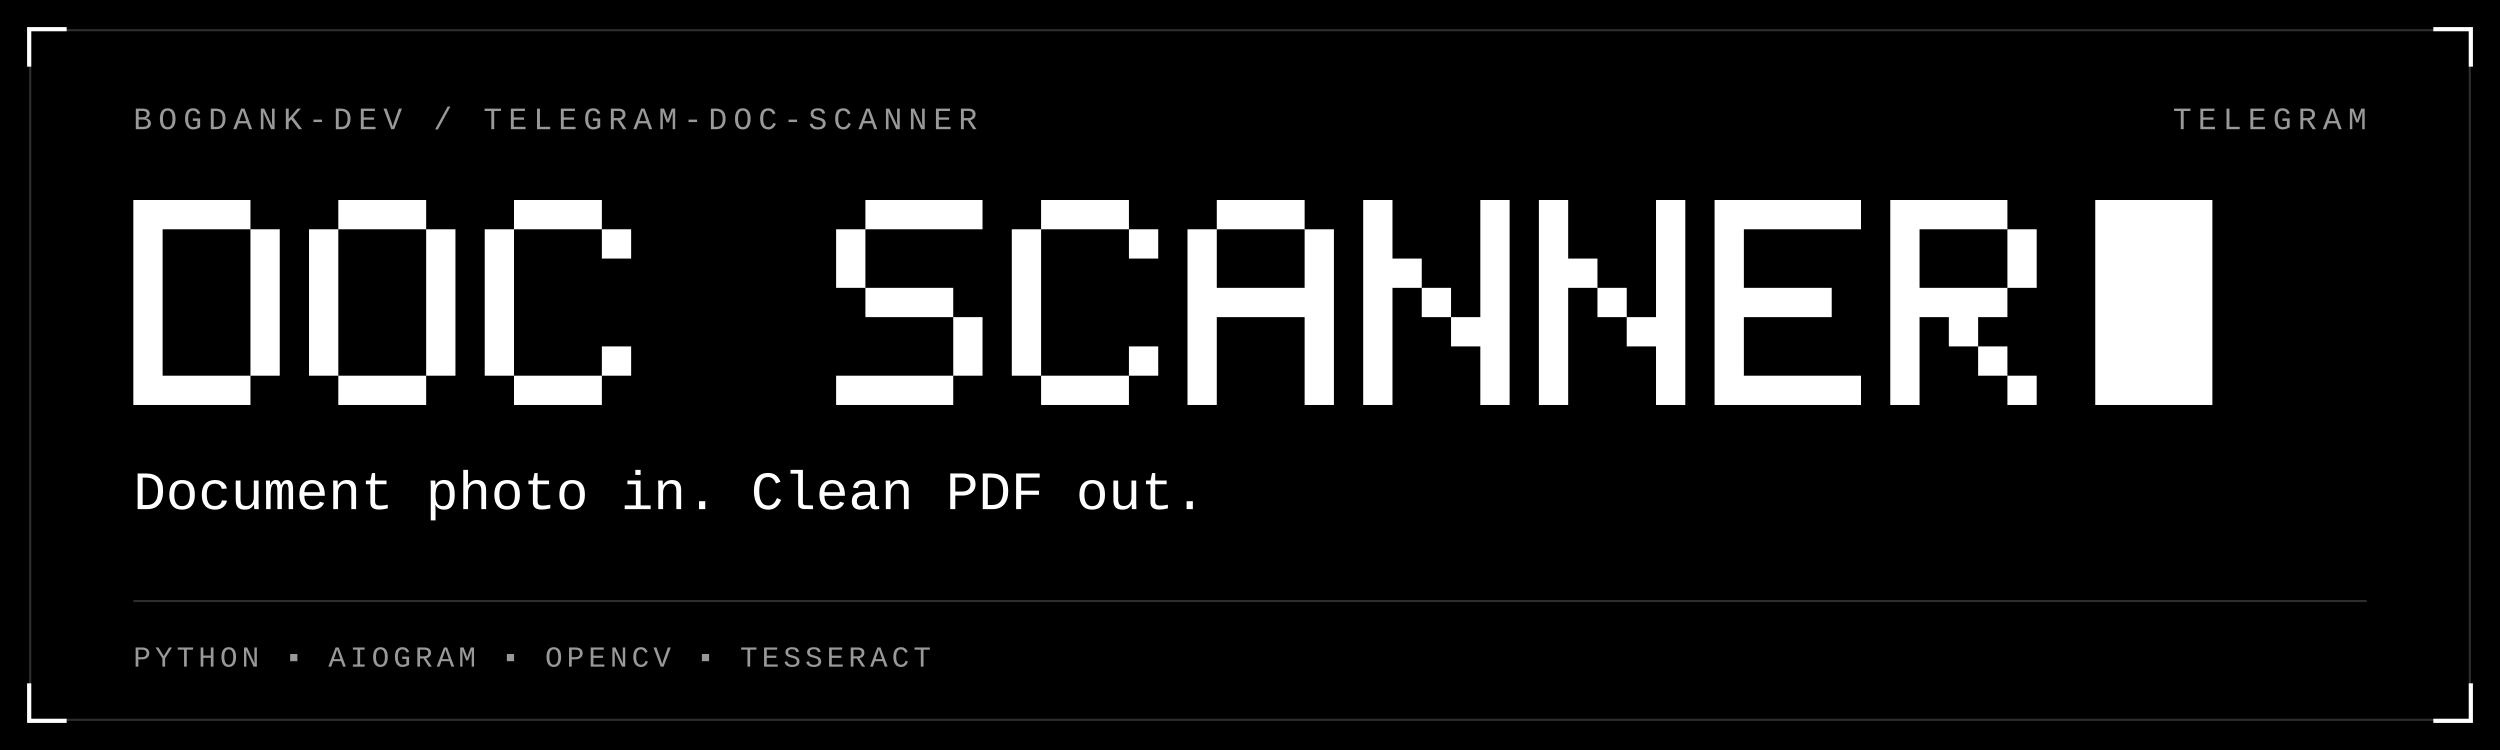
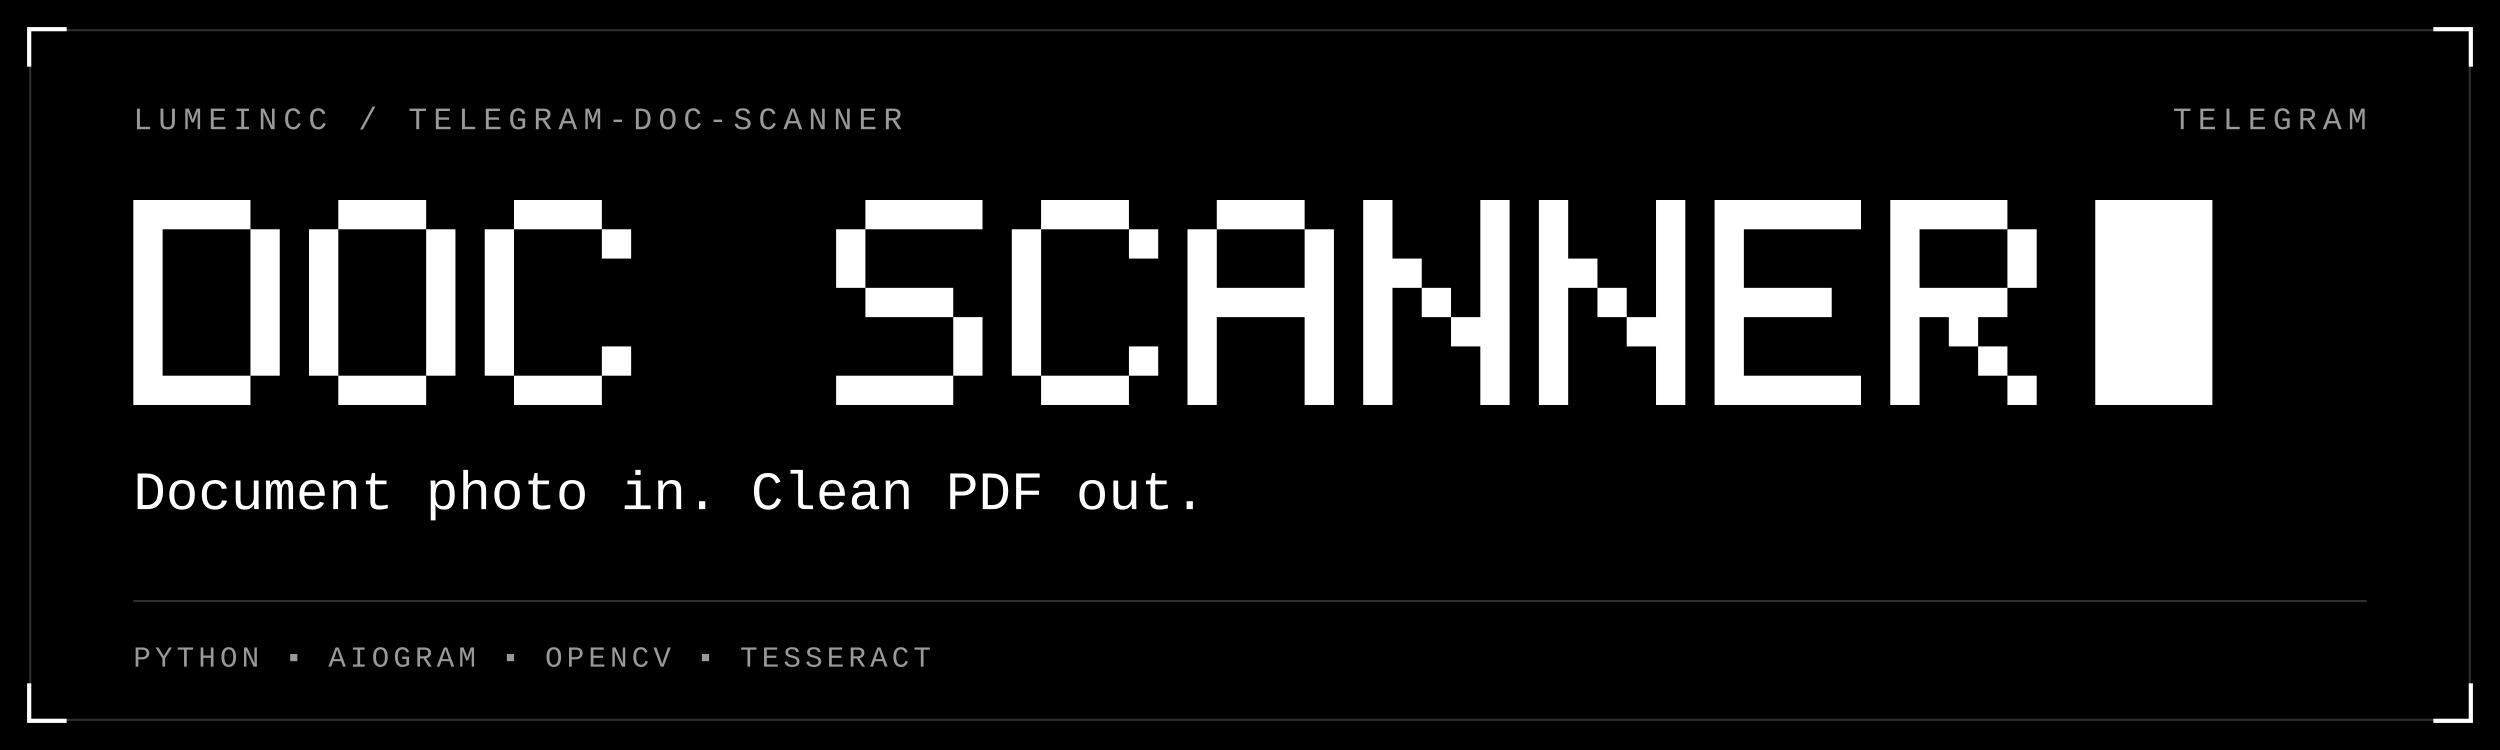
<svg xmlns="http://www.w3.org/2000/svg" viewBox="0 0 1200 360" width="1200" height="360" role="img" aria-label="DOC SCANNER. Document photo in. Clean PDF out.">
  <rect width="1200" height="360" fill="#000000" />
  <rect x="14.5" y="14.5" width="1171" height="331" fill="none" stroke="#ffffff" stroke-opacity="0.18" />
  <path d="M14 32V14H32" fill="none" stroke="#ffffff" stroke-width="2" />
  <path d="M1186 32V14H1168" fill="none" stroke="#ffffff" stroke-width="2" />
  <path d="M14 328V346H32" fill="none" stroke="#ffffff" stroke-width="2" />
  <path d="M1186 328V346H1168" fill="none" stroke="#ffffff" stroke-width="2" />
-   <text x="64" y="62" font-family="ui-monospace,SFMono-Regular,'SF Mono',Menlo,Consolas,'Liberation Mono','DejaVu Sans Mono',monospace" font-size="15" font-weight="400" fill="#ffffff" fill-opacity="0.6" letter-spacing="3" text-anchor="start">BOGDANK-DEV / TELEGRAM-DOC-SCANNER</text>
+   <text x="64" y="62" font-family="ui-monospace,SFMono-Regular,'SF Mono',Menlo,Consolas,'Liberation Mono','DejaVu Sans Mono',monospace" font-size="15" font-weight="400" fill="#ffffff" fill-opacity="0.6" letter-spacing="3" text-anchor="start">LUMEINCC / TELEGRAM-DOC-SCANNER</text>
  <text x="1136" y="62" font-family="ui-monospace,SFMono-Regular,'SF Mono',Menlo,Consolas,'Liberation Mono','DejaVu Sans Mono',monospace" font-size="15" font-weight="400" fill="#ffffff" fill-opacity="0.6" letter-spacing="3" text-anchor="end">TELEGRAM</text>
  <g fill="#ffffff">
    <path d="M64 96h56.222v14.056h-56.222zM64 110.056h14.056v14.056h-14.056zM120.222 110.056h14.056v14.056h-14.056zM64 124.111h14.056v14.056h-14.056zM120.222 124.111h14.056v14.056h-14.056zM64 138.167h14.056v14.056h-14.056zM120.222 138.167h14.056v14.056h-14.056zM64 152.222h14.056v14.056h-14.056zM120.222 152.222h14.056v14.056h-14.056zM64 166.278h14.056v14.056h-14.056zM120.222 166.278h14.056v14.056h-14.056zM64 180.333h56.222v14.056h-56.222zM162.389 96h42.167v14.056h-42.167zM148.333 110.056h14.056v14.056h-14.056zM204.556 110.056h14.056v14.056h-14.056zM148.333 124.111h14.056v14.056h-14.056zM204.556 124.111h14.056v14.056h-14.056zM148.333 138.167h14.056v14.056h-14.056zM204.556 138.167h14.056v14.056h-14.056zM148.333 152.222h14.056v14.056h-14.056zM204.556 152.222h14.056v14.056h-14.056zM148.333 166.278h14.056v14.056h-14.056zM204.556 166.278h14.056v14.056h-14.056zM162.389 180.333h42.167v14.056h-42.167zM246.722 96h42.167v14.056h-42.167zM232.667 110.056h14.056v14.056h-14.056zM288.889 110.056h14.056v14.056h-14.056zM232.667 124.111h14.056v14.056h-14.056zM232.667 138.167h14.056v14.056h-14.056zM232.667 152.222h14.056v14.056h-14.056zM232.667 166.278h14.056v14.056h-14.056zM288.889 166.278h14.056v14.056h-14.056zM246.722 180.333h42.167v14.056h-42.167zM415.389 96h56.222v14.056h-56.222zM401.333 110.056h14.056v14.056h-14.056zM401.333 124.111h14.056v14.056h-14.056zM415.389 138.167h42.167v14.056h-42.167zM457.556 152.222h14.056v14.056h-14.056zM457.556 166.278h14.056v14.056h-14.056zM401.333 180.333h56.222v14.056h-56.222zM499.722 96h42.167v14.056h-42.167zM485.667 110.056h14.056v14.056h-14.056zM541.889 110.056h14.056v14.056h-14.056zM485.667 124.111h14.056v14.056h-14.056zM485.667 138.167h14.056v14.056h-14.056zM485.667 152.222h14.056v14.056h-14.056zM485.667 166.278h14.056v14.056h-14.056zM541.889 166.278h14.056v14.056h-14.056zM499.722 180.333h42.167v14.056h-42.167zM584.056 96h42.167v14.056h-42.167zM570 110.056h14.056v14.056h-14.056zM626.222 110.056h14.056v14.056h-14.056zM570 124.111h14.056v14.056h-14.056zM626.222 124.111h14.056v14.056h-14.056zM570 138.167h70.278v14.056h-70.278zM570 152.222h14.056v14.056h-14.056zM626.222 152.222h14.056v14.056h-14.056zM570 166.278h14.056v14.056h-14.056zM626.222 166.278h14.056v14.056h-14.056zM570 180.333h14.056v14.056h-14.056zM626.222 180.333h14.056v14.056h-14.056zM654.333 96h14.056v14.056h-14.056zM710.556 96h14.056v14.056h-14.056zM654.333 110.056h14.056v14.056h-14.056zM710.556 110.056h14.056v14.056h-14.056zM654.333 124.111h28.111v14.056h-28.111zM710.556 124.111h14.056v14.056h-14.056zM654.333 138.167h14.056v14.056h-14.056zM682.444 138.167h14.056v14.056h-14.056zM710.556 138.167h14.056v14.056h-14.056zM654.333 152.222h14.056v14.056h-14.056zM696.5 152.222h28.111v14.056h-28.111zM654.333 166.278h14.056v14.056h-14.056zM710.556 166.278h14.056v14.056h-14.056zM654.333 180.333h14.056v14.056h-14.056zM710.556 180.333h14.056v14.056h-14.056zM738.667 96h14.056v14.056h-14.056zM794.889 96h14.056v14.056h-14.056zM738.667 110.056h14.056v14.056h-14.056zM794.889 110.056h14.056v14.056h-14.056zM738.667 124.111h28.111v14.056h-28.111zM794.889 124.111h14.056v14.056h-14.056zM738.667 138.167h14.056v14.056h-14.056zM766.778 138.167h14.056v14.056h-14.056zM794.889 138.167h14.056v14.056h-14.056zM738.667 152.222h14.056v14.056h-14.056zM780.833 152.222h28.111v14.056h-28.111zM738.667 166.278h14.056v14.056h-14.056zM794.889 166.278h14.056v14.056h-14.056zM738.667 180.333h14.056v14.056h-14.056zM794.889 180.333h14.056v14.056h-14.056zM823 96h70.278v14.056h-70.278zM823 110.056h14.056v14.056h-14.056zM823 124.111h14.056v14.056h-14.056zM823 138.167h56.222v14.056h-56.222zM823 152.222h14.056v14.056h-14.056zM823 166.278h14.056v14.056h-14.056zM823 180.333h70.278v14.056h-70.278zM907.333 96h56.222v14.056h-56.222zM907.333 110.056h14.056v14.056h-14.056zM963.556 110.056h14.056v14.056h-14.056zM907.333 124.111h14.056v14.056h-14.056zM963.556 124.111h14.056v14.056h-14.056zM907.333 138.167h56.222v14.056h-56.222zM907.333 152.222h14.056v14.056h-14.056zM935.444 152.222h14.056v14.056h-14.056zM907.333 166.278h14.056v14.056h-14.056zM949.5 166.278h14.056v14.056h-14.056zM907.333 180.333h14.056v14.056h-14.056zM963.556 180.333h14.056v14.056h-14.056z" />
  </g>
  <rect x="1005.72" y="96" width="56.222" height="98.389" fill="#ffffff">
    <animate attributeName="opacity" values="1;1;0;0" keyTimes="0;0.5;0.5;1" dur="1.1s" repeatCount="indefinite" />
  </rect>
  <text x="64" y="244.389" font-family="ui-monospace,SFMono-Regular,'SF Mono',Menlo,Consolas,'Liberation Mono','DejaVu Sans Mono',monospace" font-size="26" font-weight="400" fill="#ffffff" fill-opacity="1" letter-spacing="0" text-anchor="start">Document photo in. Clean PDF out.</text>
  <rect x="64" y="288" width="1072" height="1" fill="#ffffff" fill-opacity="0.18" />
  <text x="64" y="320" font-family="ui-monospace,SFMono-Regular,'SF Mono',Menlo,Consolas,'Liberation Mono','DejaVu Sans Mono',monospace" font-size="14" font-weight="400" fill="#ffffff" fill-opacity="0.6" letter-spacing="2" text-anchor="start">PYTHON  ▪  AIOGRAM  ▪  OPENCV  ▪  TESSERACT</text>
</svg>
